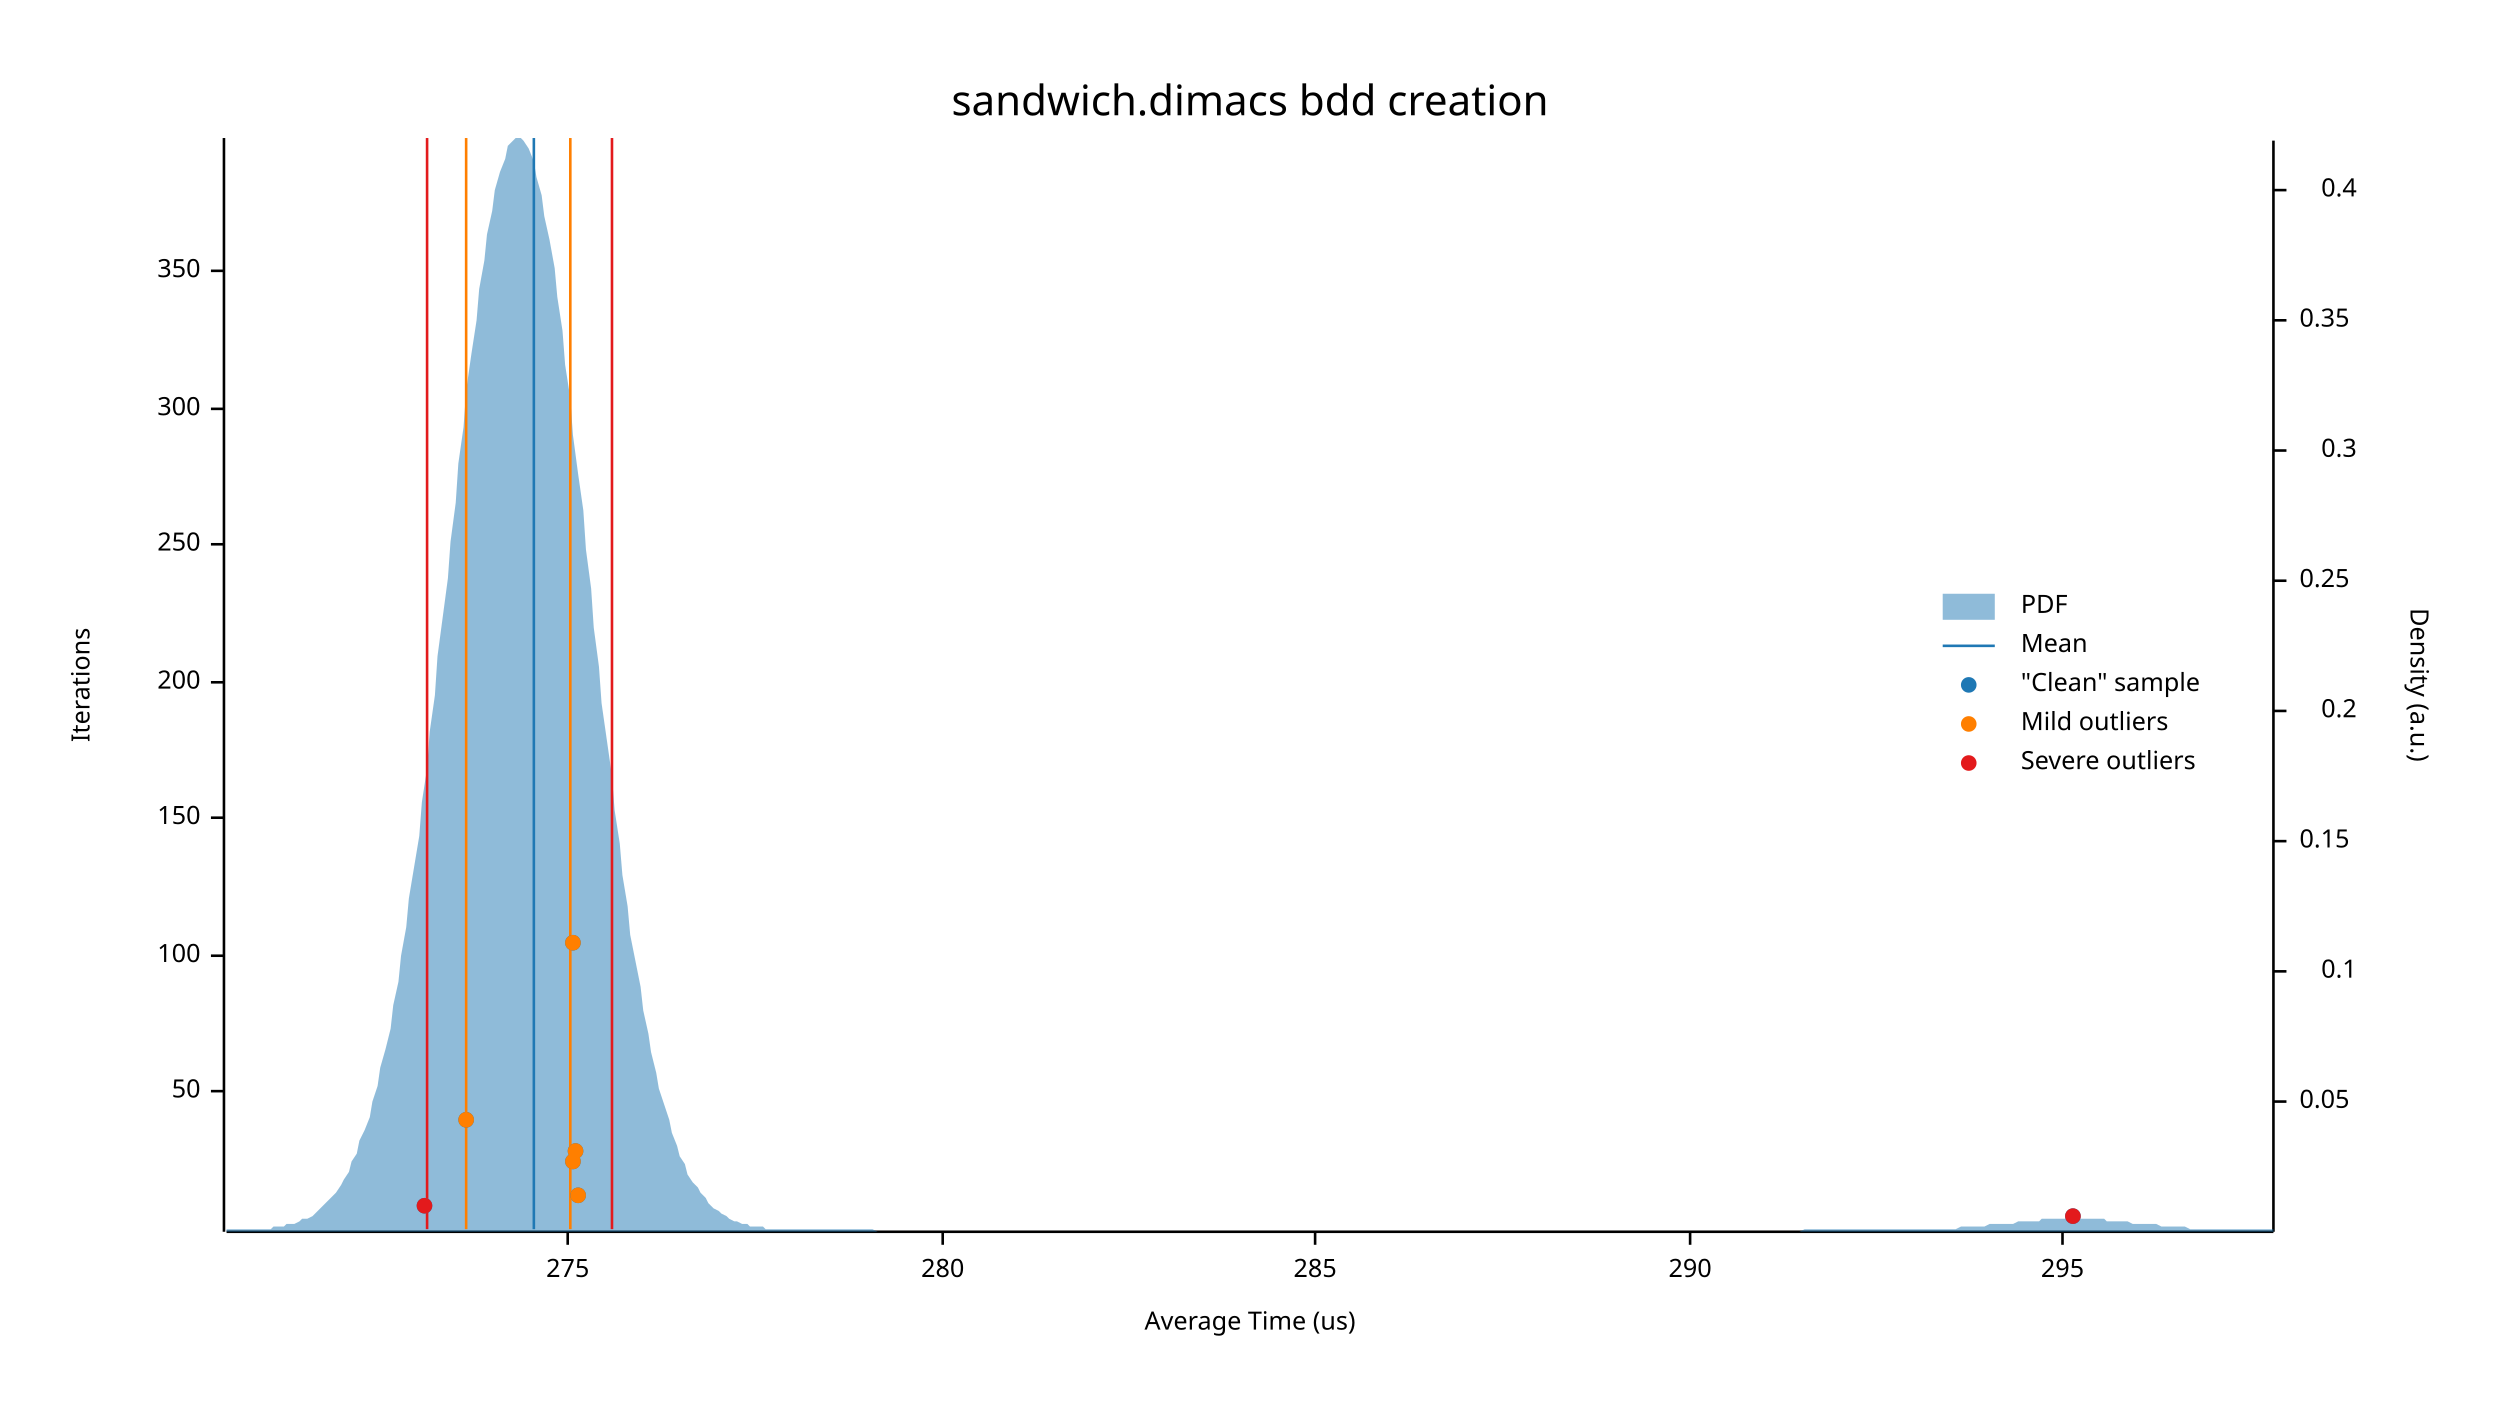
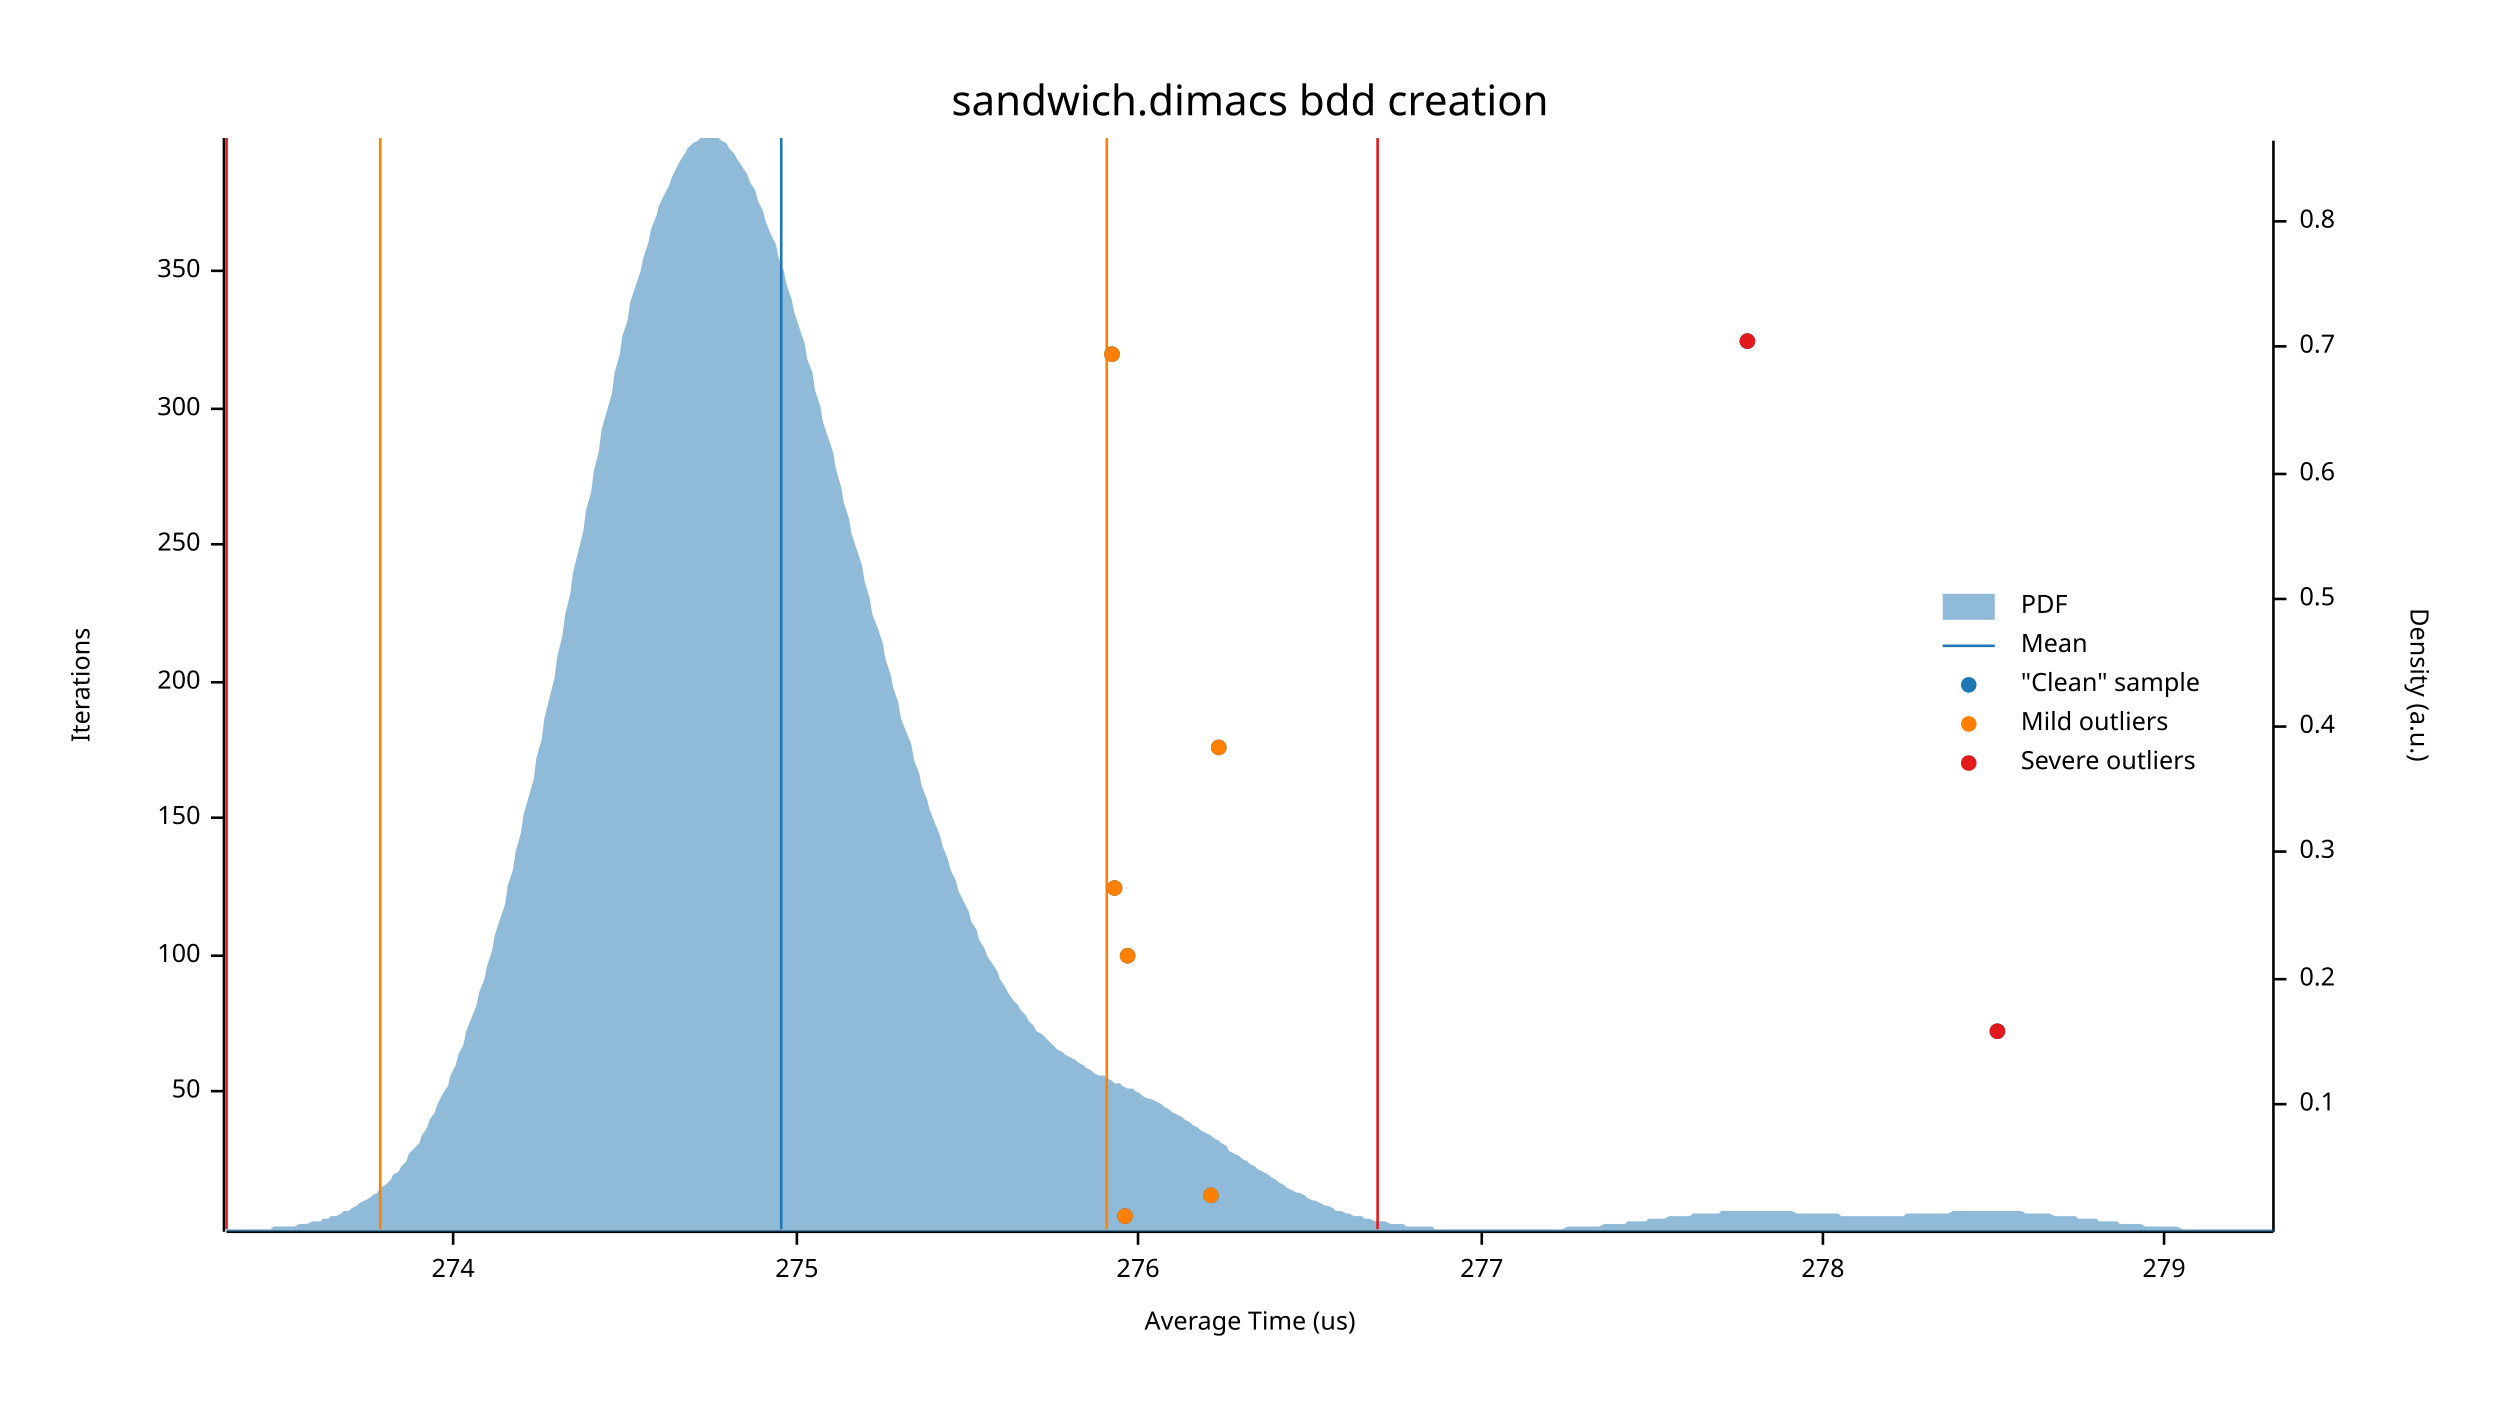
<svg xmlns="http://www.w3.org/2000/svg" width="960" height="540" viewBox="0 0 960 540">
  <text x="480" y="32" dy="0.76em" text-anchor="middle" font-family="sans-serif" font-size="16.129" opacity="1" fill="#000000">
sandwich.dimacs bdd creation
</text>
  <text x="27" y="263" dy="0.76em" text-anchor="middle" font-family="sans-serif" font-size="9.677" opacity="1" fill="#000000" transform="rotate(270, 27, 263)">
Iterations
</text>
  <text x="480" y="513" dy="-0.5ex" text-anchor="middle" font-family="sans-serif" font-size="9.677" opacity="1" fill="#000000">
Average Time (us)
</text>
  <polyline fill="none" opacity="1" stroke="#000000" stroke-width="1" points="86,53 86,473 " />
  <text x="77" y="419" dy="0.5ex" text-anchor="end" font-family="sans-serif" font-size="9.677" opacity="1" fill="#000000">
50
</text>
  <polyline fill="none" opacity="1" stroke="#000000" stroke-width="1" points="81,419 86,419 " />
  <text x="77" y="367" dy="0.5ex" text-anchor="end" font-family="sans-serif" font-size="9.677" opacity="1" fill="#000000">
100
</text>
  <polyline fill="none" opacity="1" stroke="#000000" stroke-width="1" points="81,367 86,367 " />
  <text x="77" y="314" dy="0.5ex" text-anchor="end" font-family="sans-serif" font-size="9.677" opacity="1" fill="#000000">
150
</text>
  <polyline fill="none" opacity="1" stroke="#000000" stroke-width="1" points="81,314 86,314 " />
  <text x="77" y="262" dy="0.5ex" text-anchor="end" font-family="sans-serif" font-size="9.677" opacity="1" fill="#000000">
200
</text>
  <polyline fill="none" opacity="1" stroke="#000000" stroke-width="1" points="81,262 86,262 " />
  <text x="77" y="209" dy="0.5ex" text-anchor="end" font-family="sans-serif" font-size="9.677" opacity="1" fill="#000000">
250
</text>
  <polyline fill="none" opacity="1" stroke="#000000" stroke-width="1" points="81,209 86,209 " />
  <text x="77" y="157" dy="0.5ex" text-anchor="end" font-family="sans-serif" font-size="9.677" opacity="1" fill="#000000">
300
</text>
  <polyline fill="none" opacity="1" stroke="#000000" stroke-width="1" points="81,157 86,157 " />
  <text x="77" y="104" dy="0.5ex" text-anchor="end" font-family="sans-serif" font-size="9.677" opacity="1" fill="#000000">
350
</text>
  <polyline fill="none" opacity="1" stroke="#000000" stroke-width="1" points="81,104 86,104 " />
  <polyline fill="none" opacity="1" stroke="#000000" stroke-width="1" points="87,473 873,473 " />
-   <text x="218" y="483" dy="0.76em" text-anchor="middle" font-family="sans-serif" font-size="9.677" opacity="1" fill="#000000">
+   <text x="174" y="483" dy="0.76em" text-anchor="middle" font-family="sans-serif" font-size="9.677" opacity="1" fill="#000000">
+ 274
+ </text>
+   <polyline fill="none" opacity="1" stroke="#000000" stroke-width="1" points="174,473 174,478 " />
+   <text x="306" y="483" dy="0.76em" text-anchor="middle" font-family="sans-serif" font-size="9.677" opacity="1" fill="#000000">
275
</text>
-   <polyline fill="none" opacity="1" stroke="#000000" stroke-width="1" points="218,473 218,478 " />
-   <text x="362" y="483" dy="0.76em" text-anchor="middle" font-family="sans-serif" font-size="9.677" opacity="1" fill="#000000">
- 280
+   <polyline fill="none" opacity="1" stroke="#000000" stroke-width="1" points="306,473 306,478 " />
+   <text x="437" y="483" dy="0.76em" text-anchor="middle" font-family="sans-serif" font-size="9.677" opacity="1" fill="#000000">
+ 276
</text>
-   <polyline fill="none" opacity="1" stroke="#000000" stroke-width="1" points="362,473 362,478 " />
-   <text x="505" y="483" dy="0.76em" text-anchor="middle" font-family="sans-serif" font-size="9.677" opacity="1" fill="#000000">
- 285
+   <polyline fill="none" opacity="1" stroke="#000000" stroke-width="1" points="437,473 437,478 " />
+   <text x="569" y="483" dy="0.76em" text-anchor="middle" font-family="sans-serif" font-size="9.677" opacity="1" fill="#000000">
+ 277
</text>
-   <polyline fill="none" opacity="1" stroke="#000000" stroke-width="1" points="505,473 505,478 " />
-   <text x="649" y="483" dy="0.76em" text-anchor="middle" font-family="sans-serif" font-size="9.677" opacity="1" fill="#000000">
- 290
+   <polyline fill="none" opacity="1" stroke="#000000" stroke-width="1" points="569,473 569,478 " />
+   <text x="700" y="483" dy="0.76em" text-anchor="middle" font-family="sans-serif" font-size="9.677" opacity="1" fill="#000000">
+ 278
</text>
-   <polyline fill="none" opacity="1" stroke="#000000" stroke-width="1" points="649,473 649,478 " />
-   <text x="792" y="483" dy="0.76em" text-anchor="middle" font-family="sans-serif" font-size="9.677" opacity="1" fill="#000000">
- 295
+   <polyline fill="none" opacity="1" stroke="#000000" stroke-width="1" points="700,473 700,478 " />
+   <text x="831" y="483" dy="0.76em" text-anchor="middle" font-family="sans-serif" font-size="9.677" opacity="1" fill="#000000">
+ 279
</text>
-   <polyline fill="none" opacity="1" stroke="#000000" stroke-width="1" points="792,473 792,478 " />
+   <polyline fill="none" opacity="1" stroke="#000000" stroke-width="1" points="831,473 831,478 " />
  <text x="933" y="263" dy="0.76em" text-anchor="middle" font-family="sans-serif" font-size="9.677" opacity="1" fill="#000000" transform="rotate(90, 933, 263)">
Density (a.u.)
</text>
  <polyline fill="none" opacity="1" stroke="#000000" stroke-width="1" points="873,54 873,473 " />
-   <text x="883" y="423" dy="0.5ex" text-anchor="start" font-family="sans-serif" font-size="9.677" opacity="1" fill="#000000">
- 0.05
- </text>
-   <polyline fill="none" opacity="1" stroke="#000000" stroke-width="1" points="873,423 878,423 " />
-   <text x="905" y="373" dy="0.5ex" text-anchor="end" font-family="sans-serif" font-size="9.677" opacity="1" fill="#000000">
+   <text x="883" y="424" dy="0.5ex" text-anchor="start" font-family="sans-serif" font-size="9.677" opacity="1" fill="#000000">
0.1
</text>
-   <polyline fill="none" opacity="1" stroke="#000000" stroke-width="1" points="873,373 878,373 " />
-   <text x="883" y="323" dy="0.5ex" text-anchor="start" font-family="sans-serif" font-size="9.677" opacity="1" fill="#000000">
- 0.15
- </text>
-   <polyline fill="none" opacity="1" stroke="#000000" stroke-width="1" points="873,323 878,323 " />
-   <text x="905" y="273" dy="0.5ex" text-anchor="end" font-family="sans-serif" font-size="9.677" opacity="1" fill="#000000">
+   <polyline fill="none" opacity="1" stroke="#000000" stroke-width="1" points="873,424 878,424 " />
+   <text x="883" y="376" dy="0.5ex" text-anchor="start" font-family="sans-serif" font-size="9.677" opacity="1" fill="#000000">
0.2
</text>
-   <polyline fill="none" opacity="1" stroke="#000000" stroke-width="1" points="873,273 878,273 " />
-   <text x="883" y="223" dy="0.5ex" text-anchor="start" font-family="sans-serif" font-size="9.677" opacity="1" fill="#000000">
- 0.25
- </text>
-   <polyline fill="none" opacity="1" stroke="#000000" stroke-width="1" points="873,223 878,223 " />
-   <text x="905" y="173" dy="0.5ex" text-anchor="end" font-family="sans-serif" font-size="9.677" opacity="1" fill="#000000">
+   <polyline fill="none" opacity="1" stroke="#000000" stroke-width="1" points="873,376 878,376 " />
+   <text x="883" y="327" dy="0.5ex" text-anchor="start" font-family="sans-serif" font-size="9.677" opacity="1" fill="#000000">
0.3
</text>
-   <polyline fill="none" opacity="1" stroke="#000000" stroke-width="1" points="873,173 878,173 " />
-   <text x="883" y="123" dy="0.5ex" text-anchor="start" font-family="sans-serif" font-size="9.677" opacity="1" fill="#000000">
- 0.35
- </text>
-   <polyline fill="none" opacity="1" stroke="#000000" stroke-width="1" points="873,123 878,123 " />
-   <text x="905" y="73" dy="0.5ex" text-anchor="end" font-family="sans-serif" font-size="9.677" opacity="1" fill="#000000">
+   <polyline fill="none" opacity="1" stroke="#000000" stroke-width="1" points="873,327 878,327 " />
+   <text x="883" y="279" dy="0.5ex" text-anchor="start" font-family="sans-serif" font-size="9.677" opacity="1" fill="#000000">
0.4
</text>
-   <polyline fill="none" opacity="1" stroke="#000000" stroke-width="1" points="873,73 878,73 " />
-   <polygon opacity="0.5" fill="#1F78B4" points="87,472 88,472 90,472 91,472 93,472 94,472 96,472 98,472 99,472 101,472 102,472 104,472 105,471 107,471 109,471 110,470 112,470 113,470 115,469 116,468 118,468 120,467 121,466 123,464 124,463 126,461 127,460 129,458 131,455 132,453 134,450 135,446 137,443 138,438 140,434 142,429 143,423 145,417 146,410 148,403 150,395 151,386 153,377 154,367 156,356 157,345 159,333 161,321 162,308 164,295 165,281 167,267 168,252 170,237 172,222 173,208 175,193 176,178 178,164 179,150 181,136 183,123 184,111 186,100 187,90 189,81 190,73 192,66 194,61 195,56 197,54 198,53 200,53 201,54 203,57 205,62 206,68 208,75 209,83 211,92 213,103 214,114 216,127 217,140 219,153 220,167 222,182 224,196 225,211 227,226 228,241 230,256 231,270 233,284 235,298 236,311 238,324 239,336 241,348 242,359 244,369 246,379 247,388 249,397 250,404 252,412 253,418 255,424 257,430 258,435 260,440 261,444 263,447 264,451 266,454 268,456 269,458 271,460 272,462 274,464 276,465 277,466 279,467 280,468 282,469 283,469 285,470 287,470 288,471 290,471 291,471 293,471 294,472 296,472 298,472 299,472 301,472 302,472 304,472 305,472 307,472 309,472 310,472 312,472 313,472 315,472 316,472 318,472 320,472 321,472 323,472 324,472 326,472 327,472 329,472 331,472 332,472 334,472 335,472 337,473 339,473 340,473 342,473 343,473 345,473 346,473 348,473 350,473 351,473 353,473 354,473 356,473 357,473 359,473 361,473 362,473 364,473 365,473 367,473 368,473 370,473 372,473 373,473 375,473 376,473 378,473 379,473 381,473 383,473 384,473 386,473 387,473 389,473 391,473 392,473 394,473 395,473 397,473 398,473 400,473 402,473 403,473 405,473 406,473 408,473 409,473 411,473 413,473 414,473 416,473 417,473 419,473 420,473 422,473 424,473 425,473 427,473 428,473 430,473 431,473 433,473 435,473 436,473 438,473 439,473 441,473 442,473 444,473 446,473 447,473 449,473 450,473 452,473 454,473 455,473 457,473 458,473 460,473 461,473 463,473 465,473 466,473 468,473 469,473 471,473 472,473 474,473 476,473 477,473 479,473 480,473 482,473 483,473 485,473 487,473 488,473 490,473 491,473 493,473 494,473 496,473 498,473 499,473 501,473 502,473 504,473 505,473 507,473 509,473 510,473 512,473 513,473 515,473 517,473 518,473 520,473 521,473 523,473 524,473 526,473 528,473 529,473 531,473 532,473 534,473 535,473 537,473 539,473 540,473 542,473 543,473 545,473 546,473 548,473 550,473 551,473 553,473 554,473 556,473 557,473 559,473 561,473 562,473 564,473 565,473 567,473 568,473 570,473 572,473 573,473 575,473 576,473 578,473 580,473 581,473 583,473 584,473 586,473 587,473 589,473 591,473 592,473 594,473 595,473 597,473 598,473 600,473 602,473 603,473 605,473 606,473 608,473 609,473 611,473 613,473 614,473 616,473 617,473 619,473 620,473 622,473 624,473 625,473 627,473 628,473 630,473 632,473 633,473 635,473 636,473 638,473 639,473 641,473 643,473 644,473 646,473 647,473 649,473 650,473 652,473 654,473 655,473 657,473 658,473 660,473 661,473 663,473 665,473 666,473 668,473 669,473 671,473 672,473 674,473 676,473 677,473 679,473 680,473 682,473 683,473 685,473 687,473 688,473 690,473 691,473 693,472 695,472 696,472 698,472 699,472 701,472 702,472 704,472 706,472 707,472 709,472 710,472 712,472 713,472 715,472 717,472 718,472 720,472 721,472 723,472 724,472 726,472 728,472 729,472 731,472 732,472 734,472 735,472 737,472 739,472 740,472 742,472 743,472 745,472 746,472 748,472 750,472 751,472 753,471 754,471 756,471 758,471 759,471 761,471 762,471 764,470 765,470 767,470 769,470 770,470 772,470 773,470 775,469 776,469 778,469 780,469 781,469 783,469 784,468 786,468 787,468 789,468 791,468 792,468 794,468 795,468 797,468 798,468 800,468 802,468 803,468 805,468 806,468 808,468 809,469 811,469 813,469 814,469 816,469 817,469 819,470 821,470 822,470 824,470 825,470 827,470 828,470 830,471 832,471 833,471 835,471 836,471 838,471 839,471 841,472 843,472 844,472 846,472 847,472 849,472 850,472 852,472 854,472 855,472 857,472 858,472 860,472 861,472 863,472 865,472 866,472 868,472 869,472 871,472 873,472 873,473 87,473 " />
-   <polyline fill="none" opacity="1" stroke="#1F78B4" stroke-width="1" points="205,472 205,53 " />
-   <polyline fill="none" opacity="1" stroke="#FF7F00" stroke-width="1" points="179,472 179,53 " />
-   <polyline fill="none" opacity="1" stroke="#FF7F00" stroke-width="1" points="219,472 219,53 " />
-   <polyline fill="none" opacity="1" stroke="#E31A1C" stroke-width="1" points="164,472 164,53 " />
-   <polyline fill="none" opacity="1" stroke="#E31A1C" stroke-width="1" points="235,472 235,53 " />
-   <circle cx="796" cy="467" r="3" opacity="1" fill="#1F78B4" stroke="none" stroke-width="1" />
-   <circle cx="163" cy="463" r="3" opacity="1" fill="#1F78B4" stroke="none" stroke-width="1" />
-   <circle cx="222" cy="459" r="3" opacity="1" fill="#1F78B4" stroke="none" stroke-width="1" />
-   <circle cx="220" cy="446" r="3" opacity="1" fill="#1F78B4" stroke="none" stroke-width="1" />
-   <circle cx="221" cy="442" r="3" opacity="1" fill="#1F78B4" stroke="none" stroke-width="1" />
-   <circle cx="179" cy="430" r="3" opacity="1" fill="#1F78B4" stroke="none" stroke-width="1" />
-   <circle cx="220" cy="362" r="3" opacity="1" fill="#1F78B4" stroke="none" stroke-width="1" />
-   <circle cx="222" cy="459" r="3" opacity="1" fill="#FF7F00" stroke="none" stroke-width="1" />
-   <circle cx="220" cy="446" r="3" opacity="1" fill="#FF7F00" stroke="none" stroke-width="1" />
-   <circle cx="221" cy="442" r="3" opacity="1" fill="#FF7F00" stroke="none" stroke-width="1" />
-   <circle cx="179" cy="430" r="3" opacity="1" fill="#FF7F00" stroke="none" stroke-width="1" />
-   <circle cx="220" cy="362" r="3" opacity="1" fill="#FF7F00" stroke="none" stroke-width="1" />
-   <circle cx="796" cy="467" r="3" opacity="1" fill="#E31A1C" stroke="none" stroke-width="1" />
-   <circle cx="163" cy="463" r="3" opacity="1" fill="#E31A1C" stroke="none" stroke-width="1" />
+   <polyline fill="none" opacity="1" stroke="#000000" stroke-width="1" points="873,279 878,279 " />
+   <text x="883" y="230" dy="0.5ex" text-anchor="start" font-family="sans-serif" font-size="9.677" opacity="1" fill="#000000">
+ 0.5
+ </text>
+   <polyline fill="none" opacity="1" stroke="#000000" stroke-width="1" points="873,230 878,230 " />
+   <text x="883" y="182" dy="0.5ex" text-anchor="start" font-family="sans-serif" font-size="9.677" opacity="1" fill="#000000">
+ 0.6
+ </text>
+   <polyline fill="none" opacity="1" stroke="#000000" stroke-width="1" points="873,182 878,182 " />
+   <text x="883" y="133" dy="0.5ex" text-anchor="start" font-family="sans-serif" font-size="9.677" opacity="1" fill="#000000">
+ 0.7
+ </text>
+   <polyline fill="none" opacity="1" stroke="#000000" stroke-width="1" points="873,133 878,133 " />
+   <text x="883" y="85" dy="0.5ex" text-anchor="start" font-family="sans-serif" font-size="9.677" opacity="1" fill="#000000">
+ 0.8
+ </text>
+   <polyline fill="none" opacity="1" stroke="#000000" stroke-width="1" points="873,85 878,85 " />
+   <polygon opacity="0.5" fill="#1F78B4" points="87,472 88,472 90,472 91,472 93,472 94,472 96,472 98,472 99,472 101,472 102,472 104,472 105,471 107,471 109,471 110,471 112,471 113,471 115,470 116,470 118,470 120,469 121,469 123,469 124,468 126,468 127,467 129,467 131,466 132,465 134,465 135,464 137,463 138,462 140,461 142,460 143,459 145,458 146,456 148,455 150,453 151,451 153,450 154,448 156,446 157,443 159,441 161,439 162,436 164,433 165,430 167,427 168,424 170,420 172,417 173,413 175,409 176,405 178,401 179,396 181,391 183,386 184,381 186,376 187,371 189,365 190,359 192,353 194,347 195,340 197,334 198,327 200,320 201,313 203,306 205,299 206,291 208,284 209,276 211,268 213,260 214,252 216,244 217,236 219,228 220,220 222,212 224,204 225,196 227,189 228,181 230,173 231,165 233,158 235,151 236,143 238,136 239,129 241,123 242,116 244,110 246,104 247,99 249,93 250,88 252,83 253,79 255,75 257,71 258,68 260,64 261,62 263,59 264,57 266,55 268,54 269,53 271,53 272,53 274,53 276,53 277,54 279,55 280,57 282,59 283,61 285,64 287,67 288,70 290,73 291,77 293,81 294,85 296,90 298,94 299,99 301,104 302,109 304,115 305,120 307,126 309,132 310,138 312,143 313,150 315,156 316,162 318,168 320,174 321,180 323,187 324,193 326,199 327,205 329,211 331,217 332,223 334,230 335,236 337,241 339,247 340,253 342,259 343,264 345,270 346,276 348,281 350,286 351,292 353,297 354,302 356,307 357,311 359,316 361,321 362,325 364,330 365,334 367,338 368,342 370,346 372,350 373,354 375,357 376,361 378,364 379,367 381,370 383,373 384,376 386,379 387,381 389,384 391,386 392,388 394,390 395,392 397,394 398,396 400,397 402,399 403,400 405,402 406,403 408,404 409,405 411,406 413,407 414,408 416,409 417,410 419,411 420,412 422,413 424,413 425,414 427,415 428,416 430,416 431,417 433,418 435,418 436,419 438,420 439,421 441,422 442,422 444,423 446,424 447,425 449,426 450,427 452,428 454,429 455,430 457,431 458,432 460,433 461,434 463,435 465,436 466,437 468,438 469,439 471,440 472,442 474,443 476,444 477,445 479,446 480,447 482,448 483,449 485,450 487,451 488,452 490,453 491,454 493,455 494,456 496,457 498,458 499,458 501,459 502,460 504,461 505,461 507,462 509,463 510,463 512,464 513,465 515,465 517,466 518,466 520,467 521,467 523,467 524,468 526,468 528,469 529,469 531,469 532,469 534,470 535,470 537,470 539,470 540,471 542,471 543,471 545,471 546,471 548,471 550,471 551,472 553,472 554,472 556,472 557,472 559,472 561,472 562,472 564,472 565,472 567,472 568,472 570,472 572,472 573,472 575,472 576,472 578,472 580,472 581,472 583,472 584,472 586,472 587,472 589,472 591,472 592,472 594,472 595,472 597,472 598,472 600,472 602,471 603,471 605,471 606,471 608,471 609,471 611,471 613,471 614,471 616,470 617,470 619,470 620,470 622,470 624,470 625,469 627,469 628,469 630,469 632,469 633,468 635,468 636,468 638,468 639,468 641,467 643,467 644,467 646,467 647,467 649,467 650,466 652,466 654,466 655,466 657,466 658,466 660,466 661,465 663,465 665,465 666,465 668,465 669,465 671,465 672,465 674,465 676,465 677,465 679,465 680,465 682,465 683,465 685,465 687,465 688,465 690,466 691,466 693,466 695,466 696,466 698,466 699,466 701,466 702,466 704,466 706,466 707,467 709,467 710,467 712,467 713,467 715,467 717,467 718,467 720,467 721,467 723,467 724,467 726,467 728,467 729,467 731,467 732,466 734,466 735,466 737,466 739,466 740,466 742,466 743,466 745,466 746,466 748,466 750,465 751,465 753,465 754,465 756,465 758,465 759,465 761,465 762,465 764,465 765,465 767,465 769,465 770,465 772,465 773,465 775,465 776,465 778,466 780,466 781,466 783,466 784,466 786,466 787,466 789,467 791,467 792,467 794,467 795,467 797,467 798,468 800,468 802,468 803,468 805,468 806,469 808,469 809,469 811,469 813,469 814,470 816,470 817,470 819,470 821,470 822,470 824,471 825,471 827,471 828,471 830,471 832,471 833,471 835,471 836,471 838,472 839,472 841,472 843,472 844,472 846,472 847,472 849,472 850,472 852,472 854,472 855,472 857,472 858,472 860,472 861,472 863,472 865,472 866,472 868,472 869,472 871,472 873,472 873,473 87,473 " />
+   <polyline fill="none" opacity="1" stroke="#1F78B4" stroke-width="1" points="300,472 300,53 " />
+   <polyline fill="none" opacity="1" stroke="#FF7F00" stroke-width="1" points="146,472 146,53 " />
+   <polyline fill="none" opacity="1" stroke="#FF7F00" stroke-width="1" points="425,472 425,53 " />
+   <polyline fill="none" opacity="1" stroke="#E31A1C" stroke-width="1" points="87,472 87,53 " />
+   <polyline fill="none" opacity="1" stroke="#E31A1C" stroke-width="1" points="529,472 529,53 " />
+   <circle cx="432" cy="467" r="3" opacity="1" fill="#1F78B4" stroke="none" stroke-width="1" />
+   <circle cx="465" cy="459" r="3" opacity="1" fill="#1F78B4" stroke="none" stroke-width="1" />
+   <circle cx="767" cy="396" r="3" opacity="1" fill="#1F78B4" stroke="none" stroke-width="1" />
+   <circle cx="433" cy="367" r="3" opacity="1" fill="#1F78B4" stroke="none" stroke-width="1" />
+   <circle cx="428" cy="341" r="3" opacity="1" fill="#1F78B4" stroke="none" stroke-width="1" />
+   <circle cx="468" cy="287" r="3" opacity="1" fill="#1F78B4" stroke="none" stroke-width="1" />
+   <circle cx="427" cy="136" r="3" opacity="1" fill="#1F78B4" stroke="none" stroke-width="1" />
+   <circle cx="671" cy="131" r="3" opacity="1" fill="#1F78B4" stroke="none" stroke-width="1" />
+   <circle cx="432" cy="467" r="3" opacity="1" fill="#FF7F00" stroke="none" stroke-width="1" />
+   <circle cx="465" cy="459" r="3" opacity="1" fill="#FF7F00" stroke="none" stroke-width="1" />
+   <circle cx="433" cy="367" r="3" opacity="1" fill="#FF7F00" stroke="none" stroke-width="1" />
+   <circle cx="428" cy="341" r="3" opacity="1" fill="#FF7F00" stroke="none" stroke-width="1" />
+   <circle cx="468" cy="287" r="3" opacity="1" fill="#FF7F00" stroke="none" stroke-width="1" />
+   <circle cx="427" cy="136" r="3" opacity="1" fill="#FF7F00" stroke="none" stroke-width="1" />
+   <circle cx="767" cy="396" r="3" opacity="1" fill="#E31A1C" stroke="none" stroke-width="1" />
+   <circle cx="671" cy="131" r="3" opacity="1" fill="#E31A1C" stroke="none" stroke-width="1" />
  <text x="776" y="228" dy="0.76em" text-anchor="start" font-family="sans-serif" font-size="9.677" opacity="1" fill="#000000">
PDF
</text>
  <text x="776" y="243" dy="0.76em" text-anchor="start" font-family="sans-serif" font-size="9.677" opacity="1" fill="#000000">
Mean
</text>
  <text x="776" y="258" dy="0.76em" text-anchor="start" font-family="sans-serif" font-size="9.677" opacity="1" fill="#000000">
"Clean" sample
</text>
  <text x="776" y="273" dy="0.76em" text-anchor="start" font-family="sans-serif" font-size="9.677" opacity="1" fill="#000000">
Mild outliers
</text>
  <text x="776" y="288" dy="0.76em" text-anchor="start" font-family="sans-serif" font-size="9.677" opacity="1" fill="#000000">
Severe outliers
</text>
  <rect x="746" y="228" width="20" height="10" opacity="0.5" fill="#1F78B4" stroke="none" />
  <polyline fill="none" opacity="1" stroke="#1F78B4" stroke-width="1" points="746,248 766,248 " />
  <circle cx="756" cy="263" r="3" opacity="1" fill="#1F78B4" stroke="none" stroke-width="1" />
  <circle cx="756" cy="278" r="3" opacity="1" fill="#FF7F00" stroke="none" stroke-width="1" />
  <circle cx="756" cy="293" r="3" opacity="1" fill="#E31A1C" stroke="none" stroke-width="1" />
</svg>
